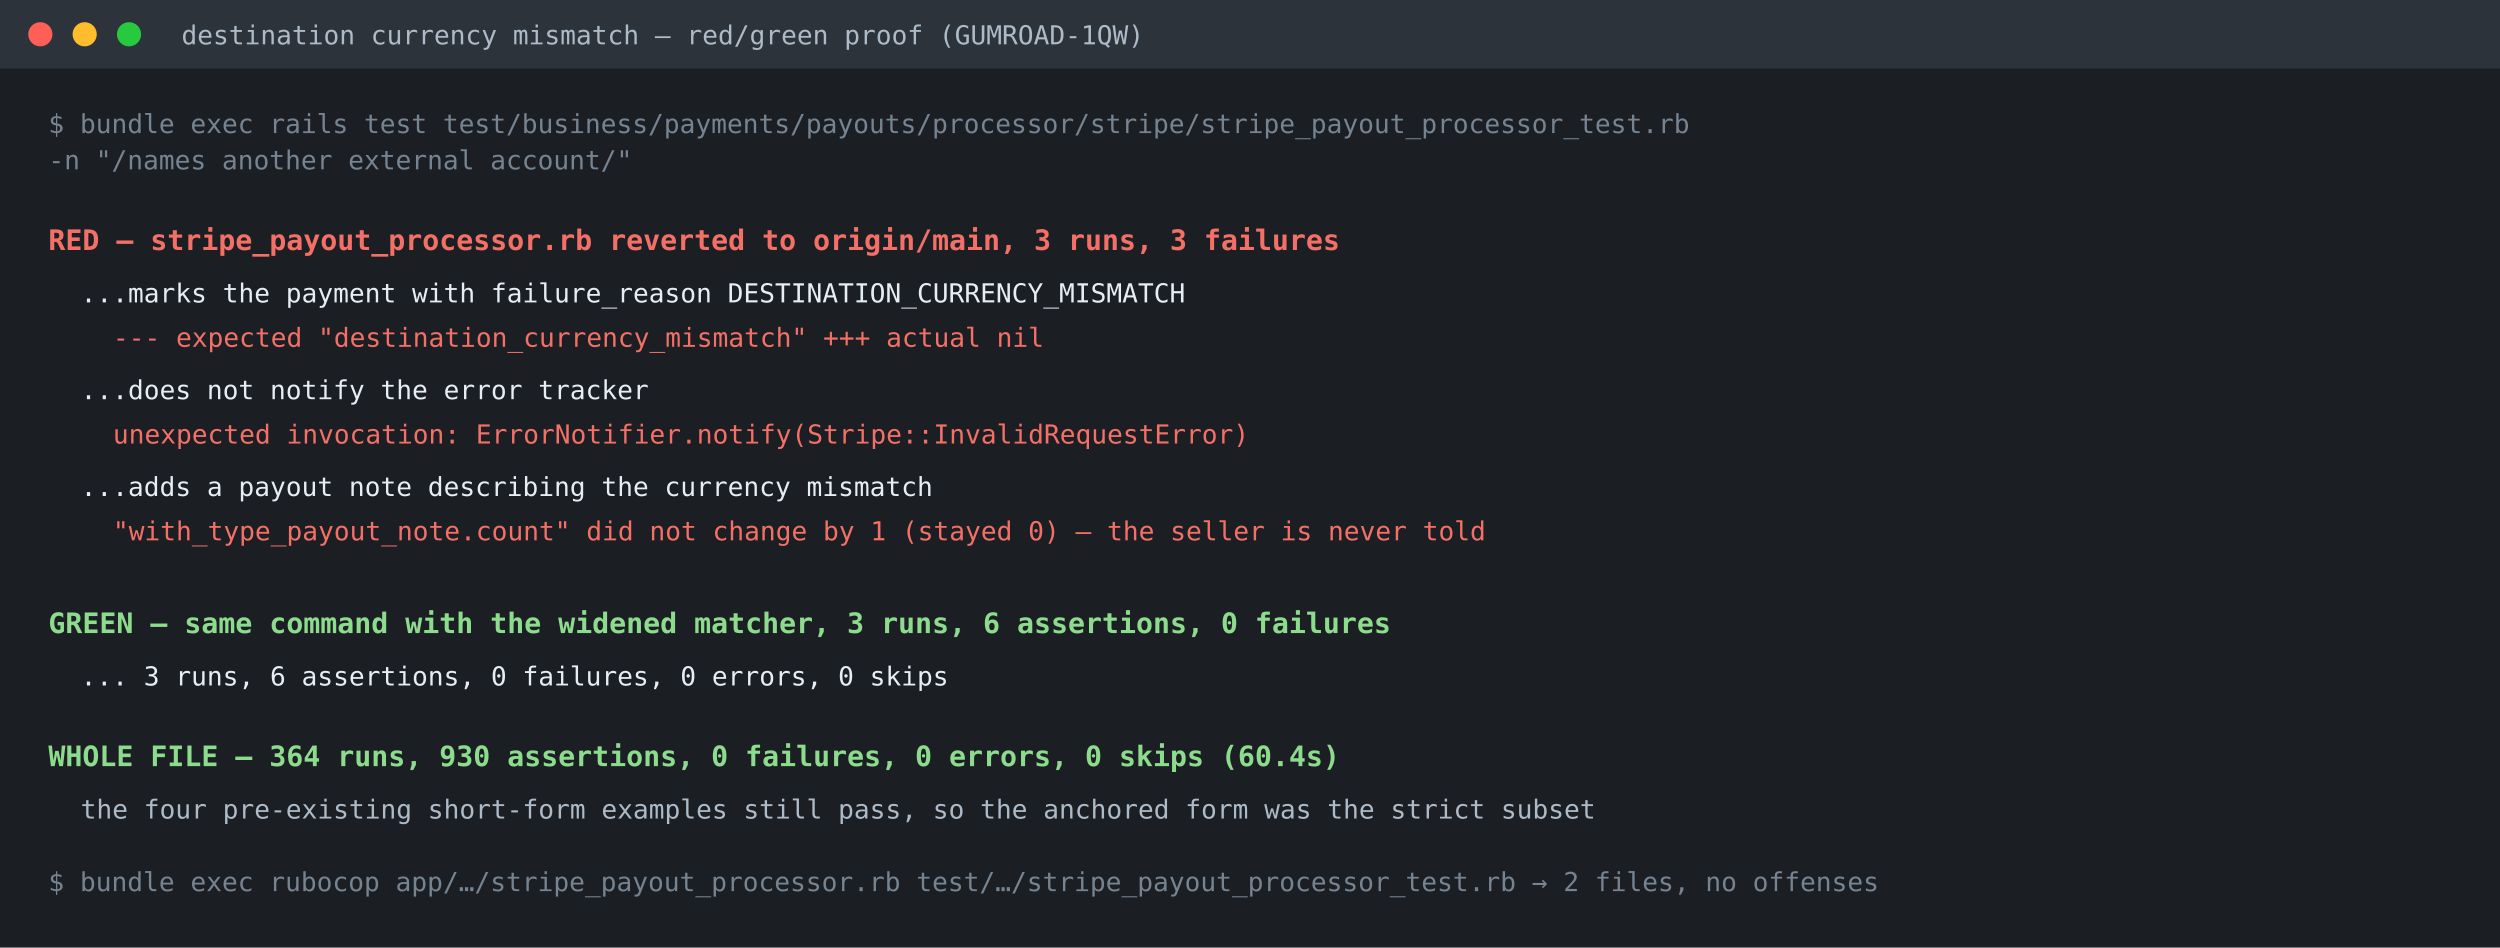
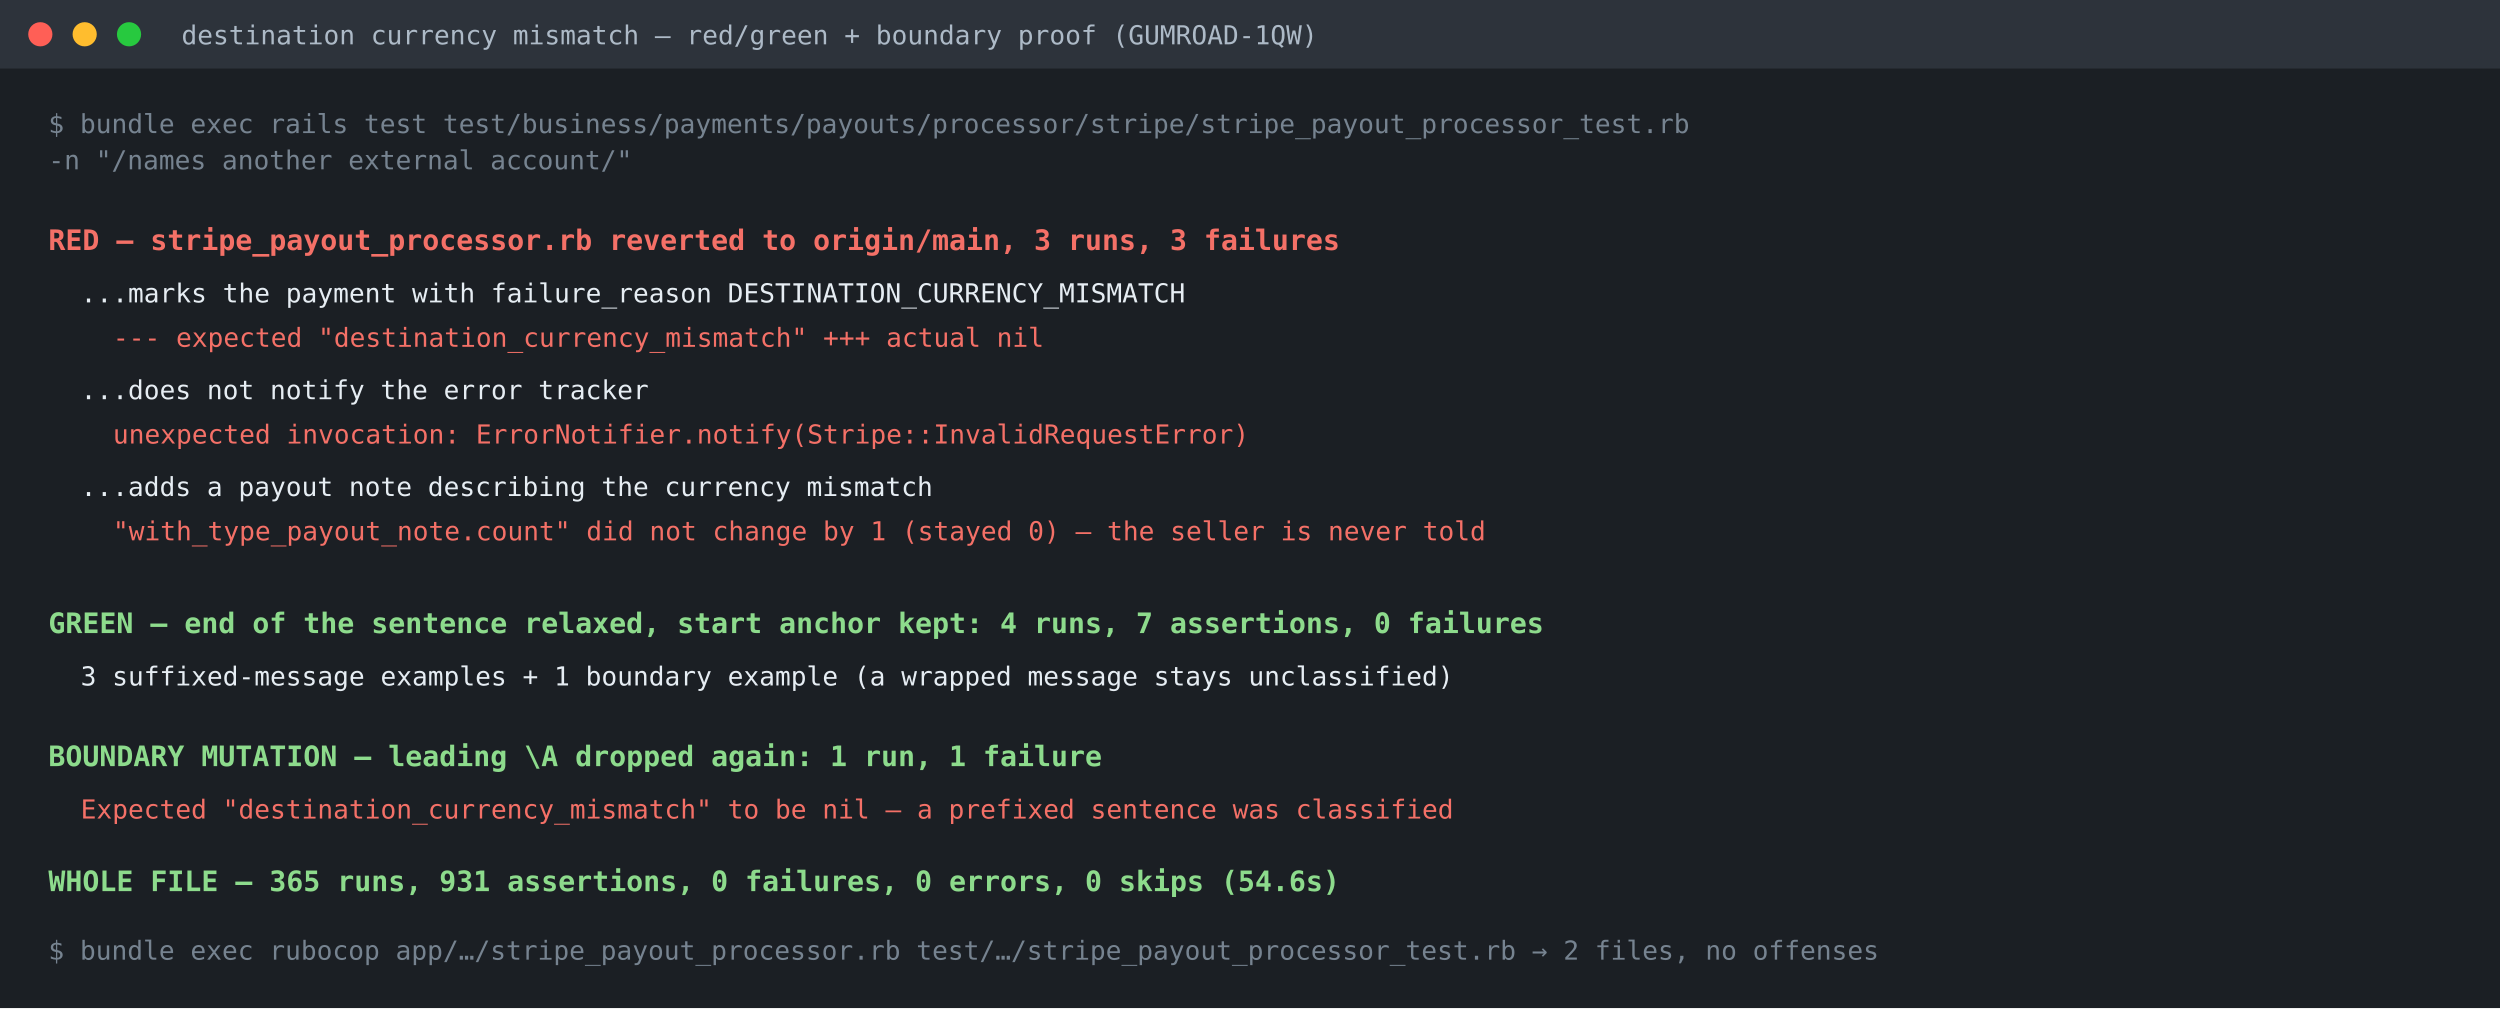
- <svg xmlns="http://www.w3.org/2000/svg" width="1240" height="470" viewBox="0 0 1240 470" font-family="SFMono-Regular, Menlo, Consolas, monospace">
-   <rect width="1240" height="470" fill="#1b1f24" />
+ <svg xmlns="http://www.w3.org/2000/svg" width="1240" height="500" viewBox="0 0 1240 500" font-family="SFMono-Regular, Menlo, Consolas, monospace">
+   <rect width="1240" height="500" fill="#1b1f24" />
  <rect x="0" y="0" width="1240" height="34" fill="#2d333b" />
  <circle cx="20" cy="17" r="6" fill="#ff5f56" />
  <circle cx="42" cy="17" r="6" fill="#ffbd2e" />
  <circle cx="64" cy="17" r="6" fill="#27c93f" />
-   <text x="90" y="22" fill="#adbac7" font-size="13">destination currency mismatch — red/green proof (GUMROAD-1QW)</text>
+   <text x="90" y="22" fill="#adbac7" font-size="13">destination currency mismatch — red/green + boundary proof (GUMROAD-1QW)</text>
  <text x="24" y="66" fill="#768390" font-size="13">$ bundle exec rails test test/business/payments/payouts/processor/stripe/stripe_payout_processor_test.rb</text>
  <text x="24" y="84" fill="#768390" font-size="13">    -n "/names another external account/"</text>
  <text x="24" y="124" fill="#f47067" font-size="14" font-weight="bold">RED — stripe_payout_processor.rb reverted to origin/main, 3 runs, 3 failures</text>
  <text x="40" y="150" fill="#e6edf3" font-size="13">...marks the payment with failure_reason DESTINATION_CURRENCY_MISMATCH</text>
  <text x="56" y="172" fill="#f47067" font-size="13">--- expected  "destination_currency_mismatch"  +++ actual  nil</text>
  <text x="40" y="198" fill="#e6edf3" font-size="13">...does not notify the error tracker</text>
  <text x="56" y="220" fill="#f47067" font-size="13">unexpected invocation: ErrorNotifier.notify(Stripe::InvalidRequestError)</text>
  <text x="40" y="246" fill="#e6edf3" font-size="13">...adds a payout note describing the currency mismatch</text>
  <text x="56" y="268" fill="#f47067" font-size="13">"with_type_payout_note.count" did not change by 1 (stayed 0) — the seller is never told</text>
-   <text x="24" y="314" fill="#8ddb8c" font-size="14" font-weight="bold">GREEN — same command with the widened matcher, 3 runs, 6 assertions, 0 failures</text>
-   <text x="40" y="340" fill="#e6edf3" font-size="13">... 3 runs, 6 assertions, 0 failures, 0 errors, 0 skips</text>
-   <text x="24" y="380" fill="#8ddb8c" font-size="14" font-weight="bold">WHOLE FILE — 364 runs, 930 assertions, 0 failures, 0 errors, 0 skips (60.4s)</text>
-   <text x="40" y="406" fill="#adbac7" font-size="13">the four pre-existing short-form examples still pass, so the anchored form was the strict subset</text>
-   <text x="24" y="442" fill="#768390" font-size="13">$ bundle exec rubocop app/…/stripe_payout_processor.rb test/…/stripe_payout_processor_test.rb → 2 files, no offenses</text>
+   <text x="24" y="314" fill="#8ddb8c" font-size="14" font-weight="bold">GREEN — end of the sentence relaxed, start anchor kept: 4 runs, 7 assertions, 0 failures</text>
+   <text x="40" y="340" fill="#e6edf3" font-size="13">3 suffixed-message examples + 1 boundary example (a wrapped message stays unclassified)</text>
+   <text x="24" y="380" fill="#8ddb8c" font-size="14" font-weight="bold">BOUNDARY MUTATION — leading \A dropped again: 1 run, 1 failure</text>
+   <text x="40" y="406" fill="#f47067" font-size="13">Expected "destination_currency_mismatch" to be nil — a prefixed sentence was classified</text>
+   <text x="24" y="442" fill="#8ddb8c" font-size="14" font-weight="bold">WHOLE FILE — 365 runs, 931 assertions, 0 failures, 0 errors, 0 skips (54.6s)</text>
+   <text x="24" y="476" fill="#768390" font-size="13">$ bundle exec rubocop app/…/stripe_payout_processor.rb test/…/stripe_payout_processor_test.rb → 2 files, no offenses</text>
</svg>
